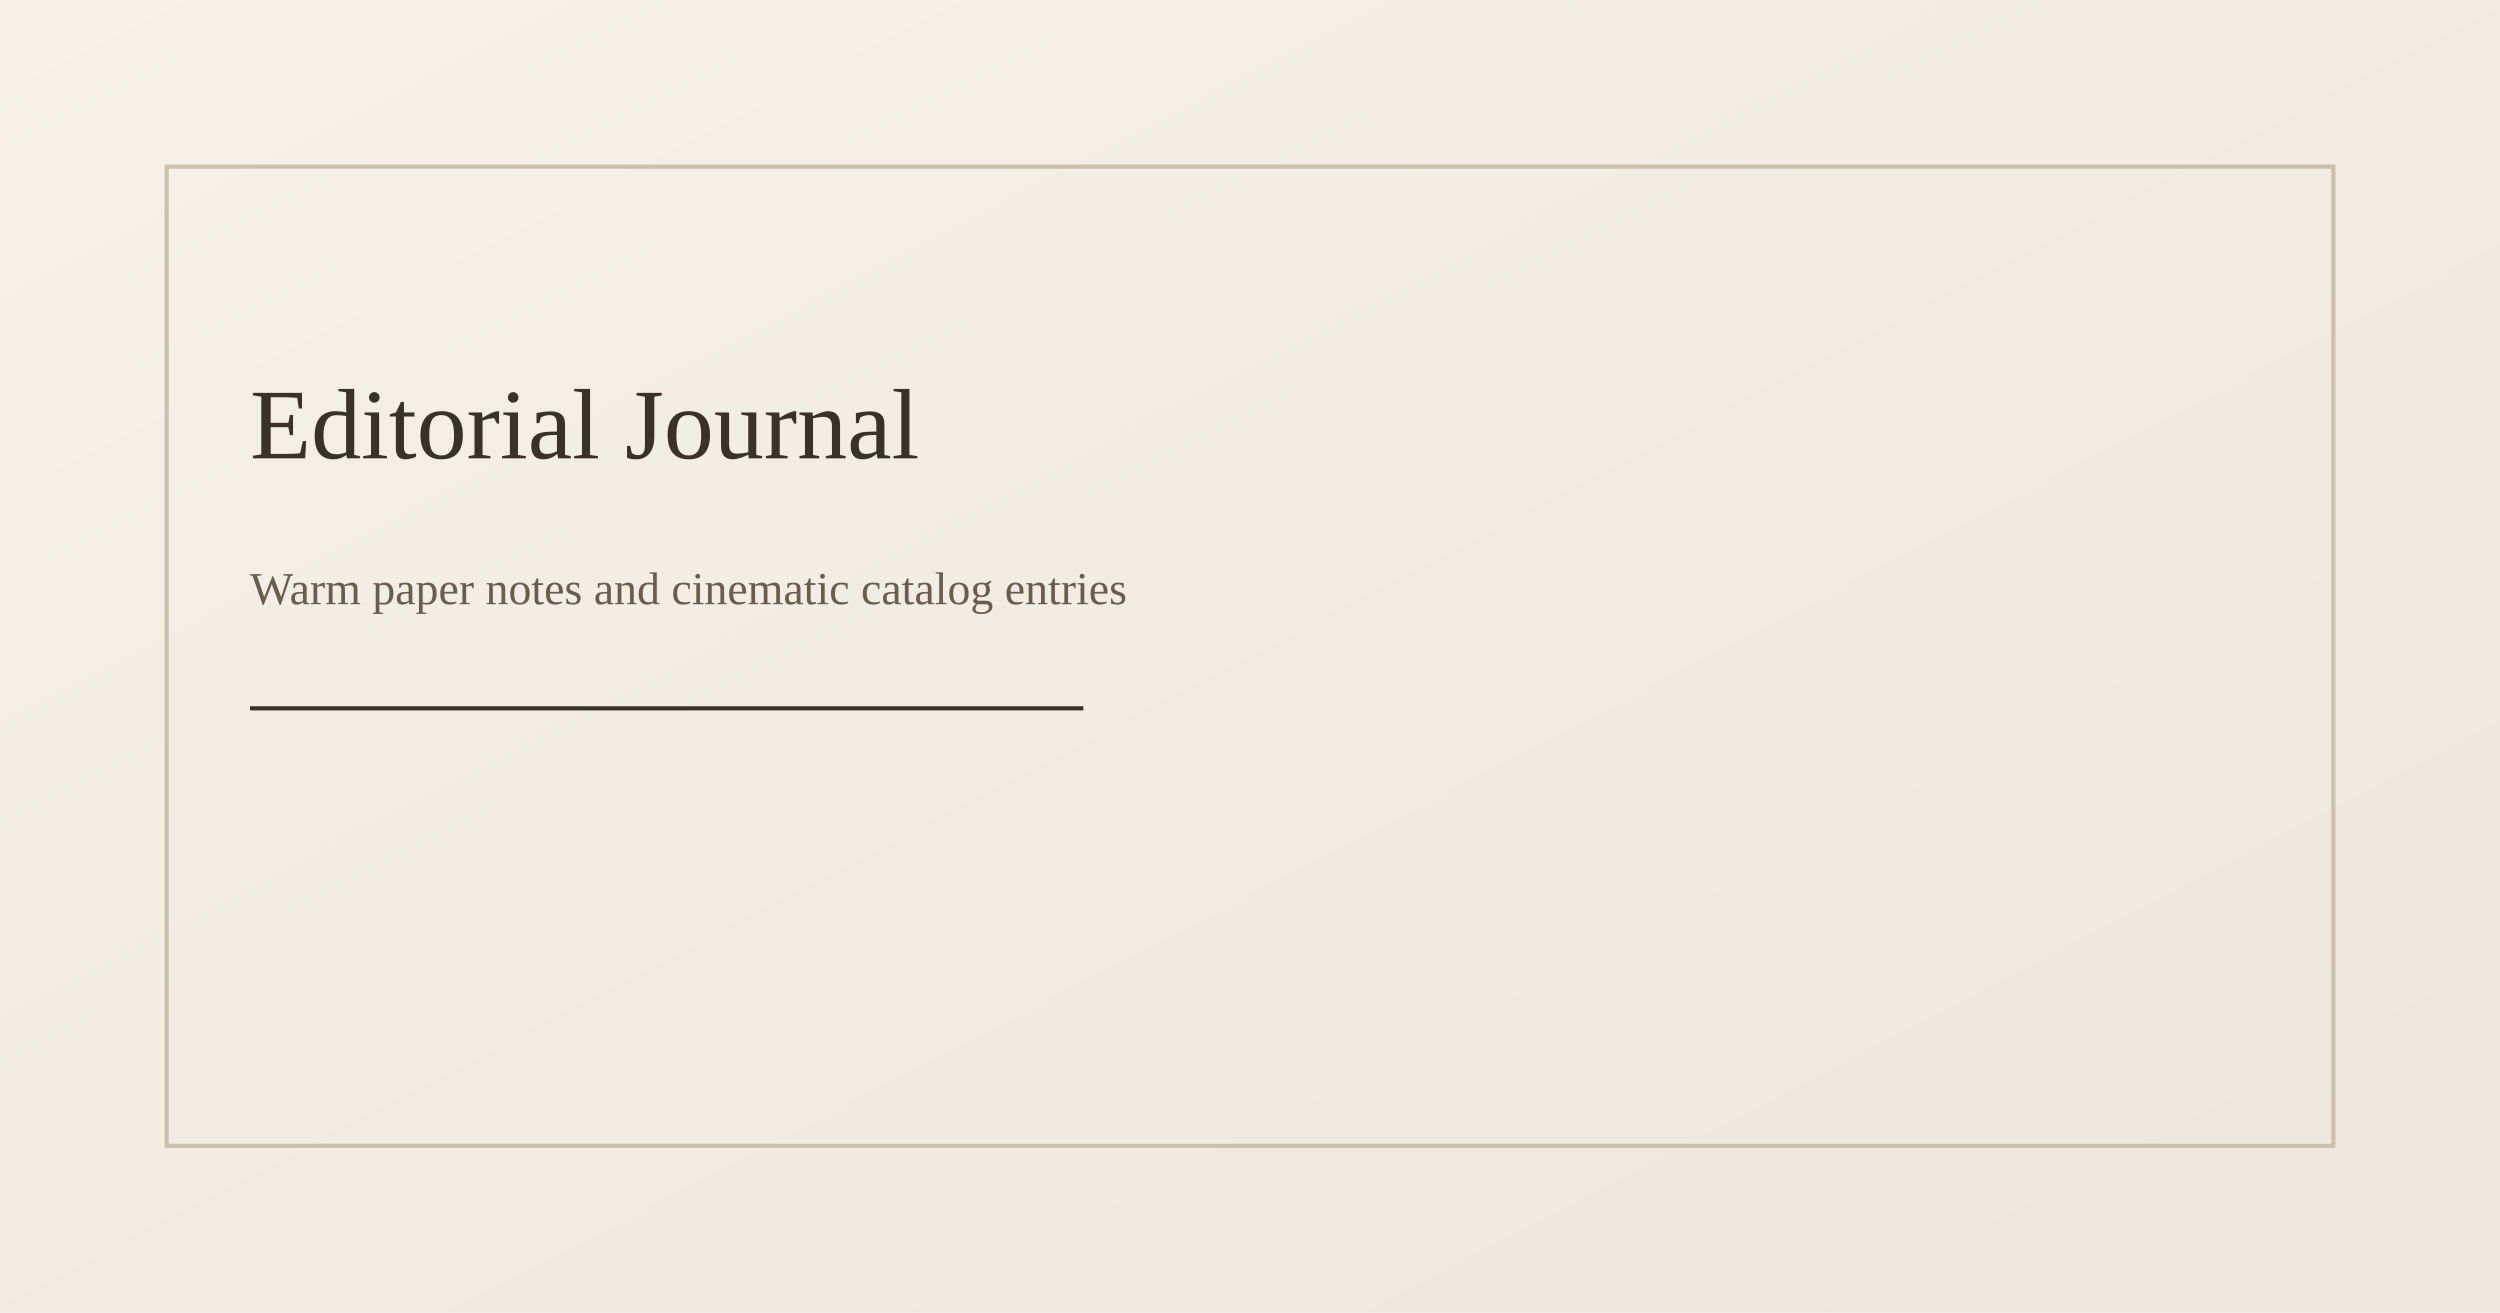
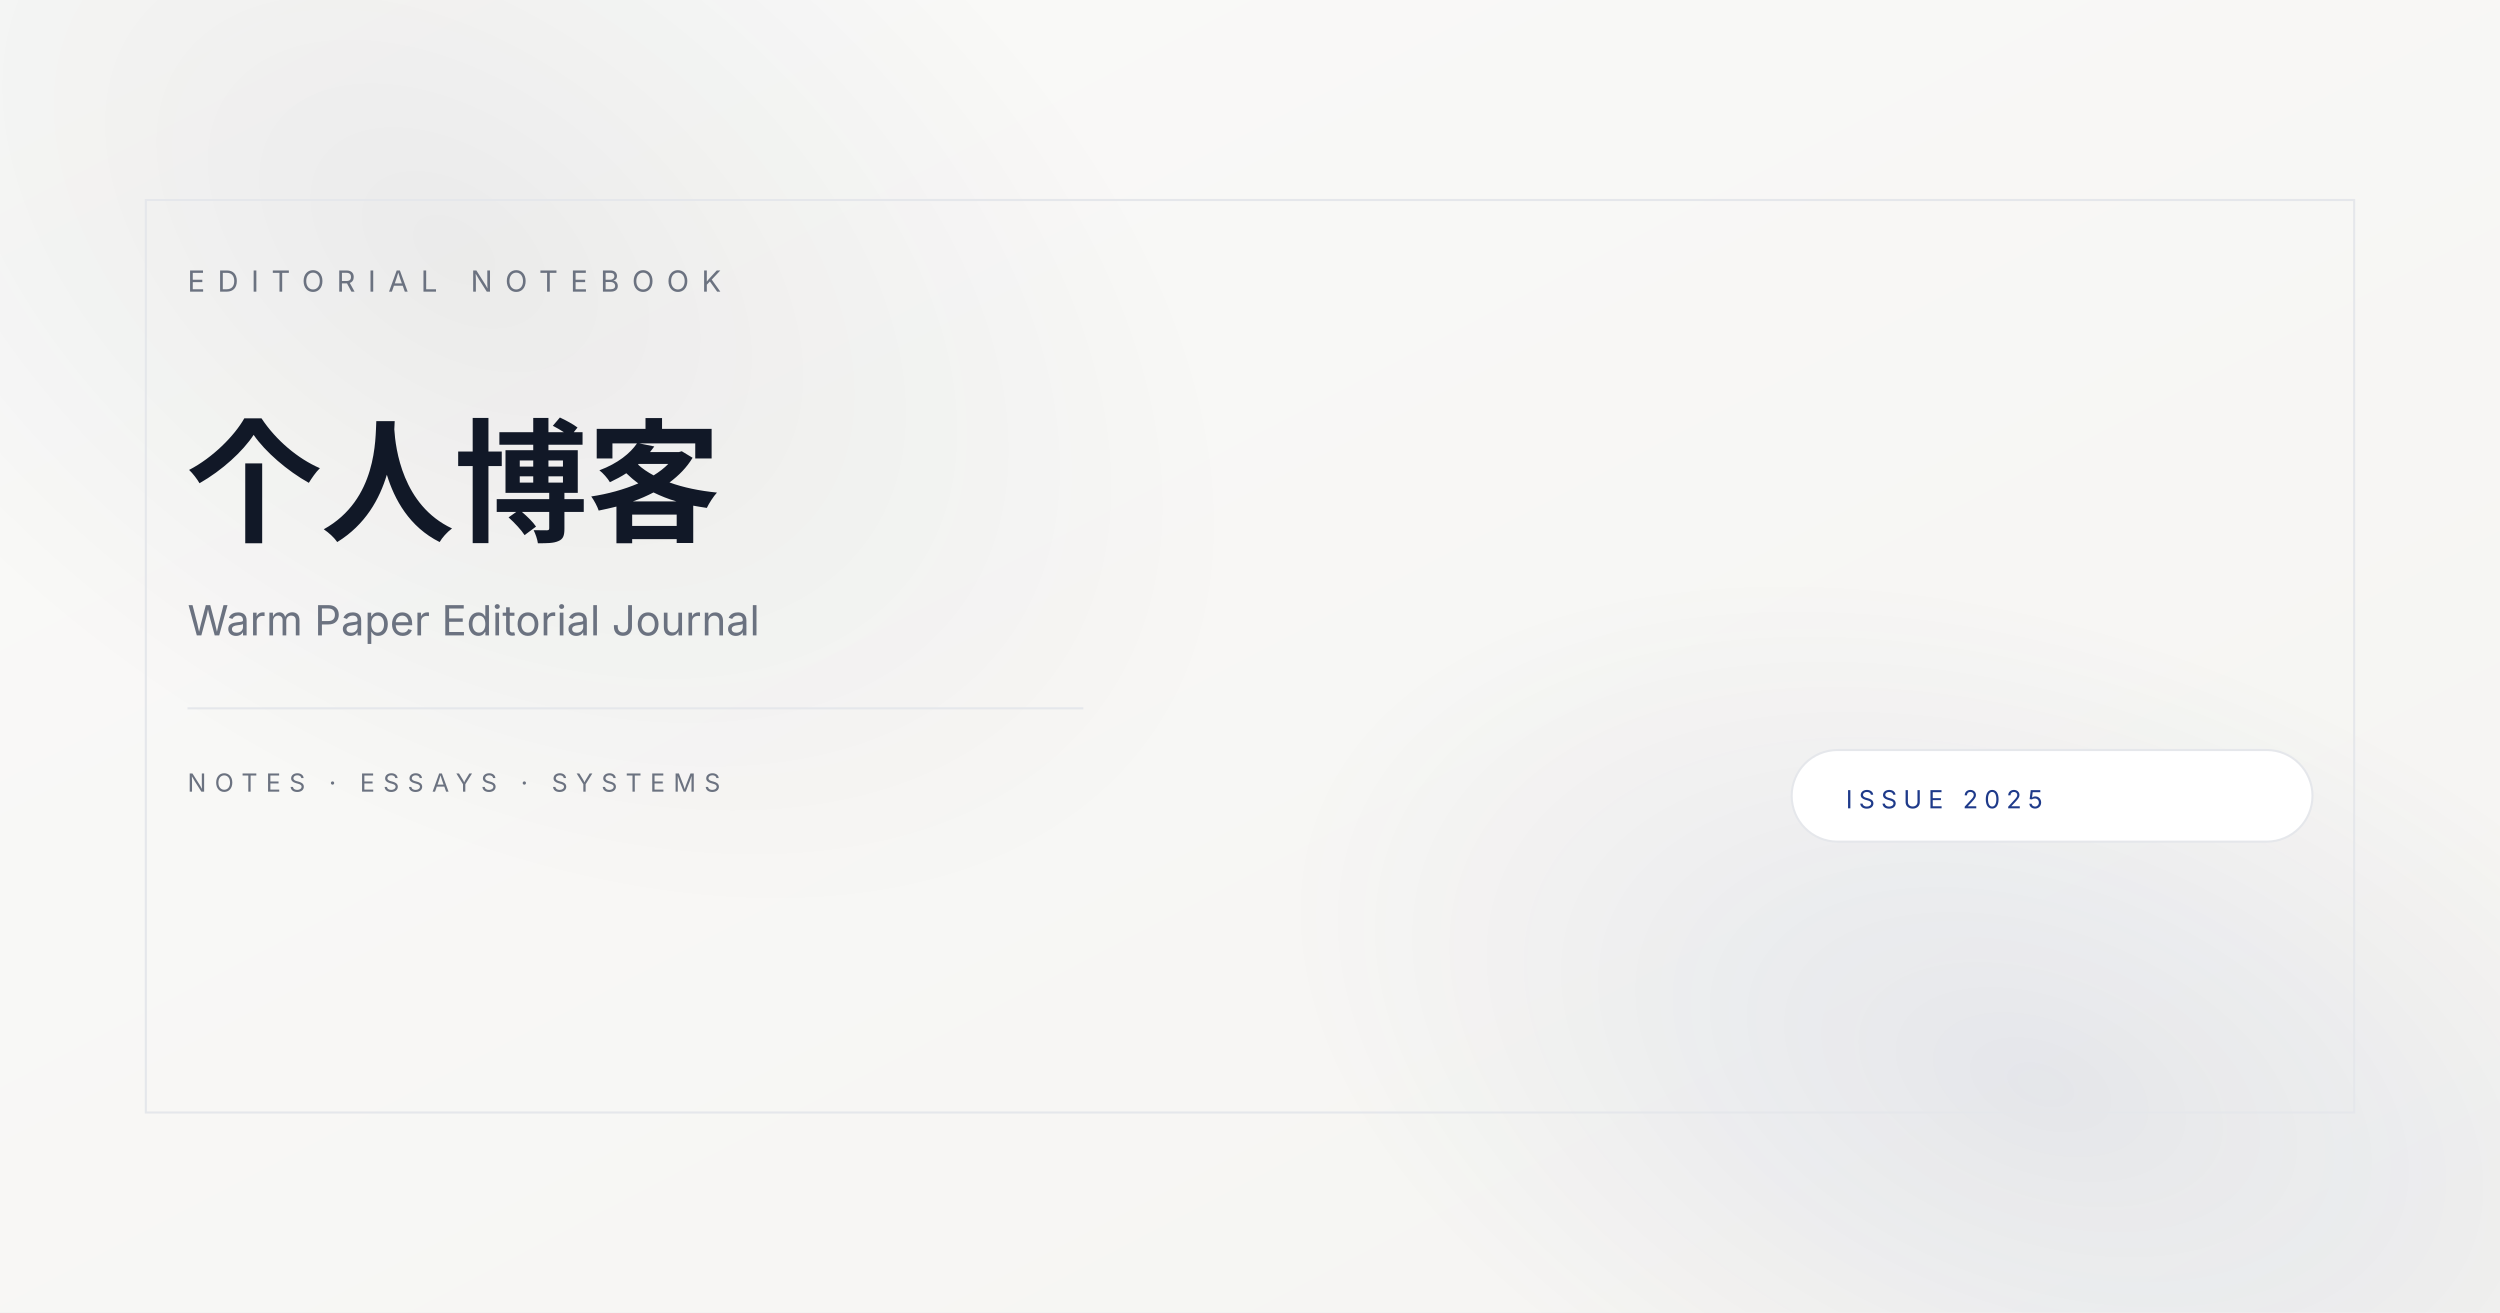
- <svg xmlns="http://www.w3.org/2000/svg" width="1200" height="630" viewBox="0 0 1200 630">
+ <svg xmlns="http://www.w3.org/2000/svg" width="1200" height="630" viewBox="0 0 1200 630" fill="none">
  <defs>
    <linearGradient id="paper" x1="0" y1="0" x2="1" y2="1">
-       <stop offset="0%" stop-color="#f6f1e9" />
-       <stop offset="100%" stop-color="#ede6dc" />
+       <stop offset="0%" stop-color="#FAFAF9" />
+       <stop offset="100%" stop-color="#F5F4F1" />
    </linearGradient>
+     <radialGradient id="inkWash" cx="0" cy="0" r="1" gradientUnits="userSpaceOnUse" gradientTransform="translate(220 120) rotate(35) scale(420 260)">
+       <stop offset="0%" stop-color="#111827" stop-opacity="0.06" />
+       <stop offset="100%" stop-color="#111827" stop-opacity="0" />
+     </radialGradient>
+     <radialGradient id="accentWash" cx="0" cy="0" r="1" gradientUnits="userSpaceOnUse" gradientTransform="translate(980 520) rotate(20) scale(380 220)">
+       <stop offset="0%" stop-color="#1E3A8A" stop-opacity="0.08" />
+       <stop offset="100%" stop-color="#1E3A8A" stop-opacity="0" />
+     </radialGradient>
  </defs>
  <rect width="1200" height="630" fill="url(#paper)" />
-   <rect x="80" y="80" width="1040" height="470" fill="none" stroke="#cbbfae" stroke-width="2" />
-   <text x="120" y="220" fill="#3a3228" font-size="48" font-family="Georgia, 'Times New Roman', serif">
-     Editorial Journal
+   <rect width="1200" height="630" fill="url(#inkWash)" />
+   <rect width="1200" height="630" fill="url(#accentWash)" />
+   <rect x="70" y="96" width="1060" height="438" fill="none" stroke="#E5E7EB" stroke-width="1" />
+   <text x="90" y="140" fill="#6B7280" font-size="14" letter-spacing="6" font-family="Inter, system-ui, sans-serif">
+     EDITORIAL NOTEBOOK
  </text>
-   <text x="120" y="290" fill="#6a5d4d" font-size="22" font-family="Georgia, 'Times New Roman', serif">
-     Warm paper notes and cinematic catalog entries
+   <text x="90" y="255" fill="#111827" font-size="64" font-weight="600" font-family="Noto Serif SC, Source Han Serif SC, serif">
+     个人博客
  </text>
-   <line x1="120" y1="340" x2="520" y2="340" stroke="#3a3228" stroke-width="2" />
+   <text x="90" y="305" fill="#6B7280" font-size="20" font-family="Inter, system-ui, sans-serif">
+     Warm Paper Editorial Journal
+   </text>
+   <line x1="90" y1="340" x2="520" y2="340" stroke="#E5E7EB" stroke-width="1" />
+   <text x="90" y="380" fill="#6B7280" font-size="12" letter-spacing="4" font-family="Inter, system-ui, sans-serif">
+     NOTES · ESSAYS · SYSTEMS
+   </text>
+   <rect x="860" y="360" width="250" height="44" rx="22" fill="white" stroke="#E5E7EB" />
+   <text x="886" y="388" fill="#1E3A8A" font-size="12" letter-spacing="3" font-family="Inter, system-ui, sans-serif">
+     ISSUE 2025
+   </text>
</svg>
